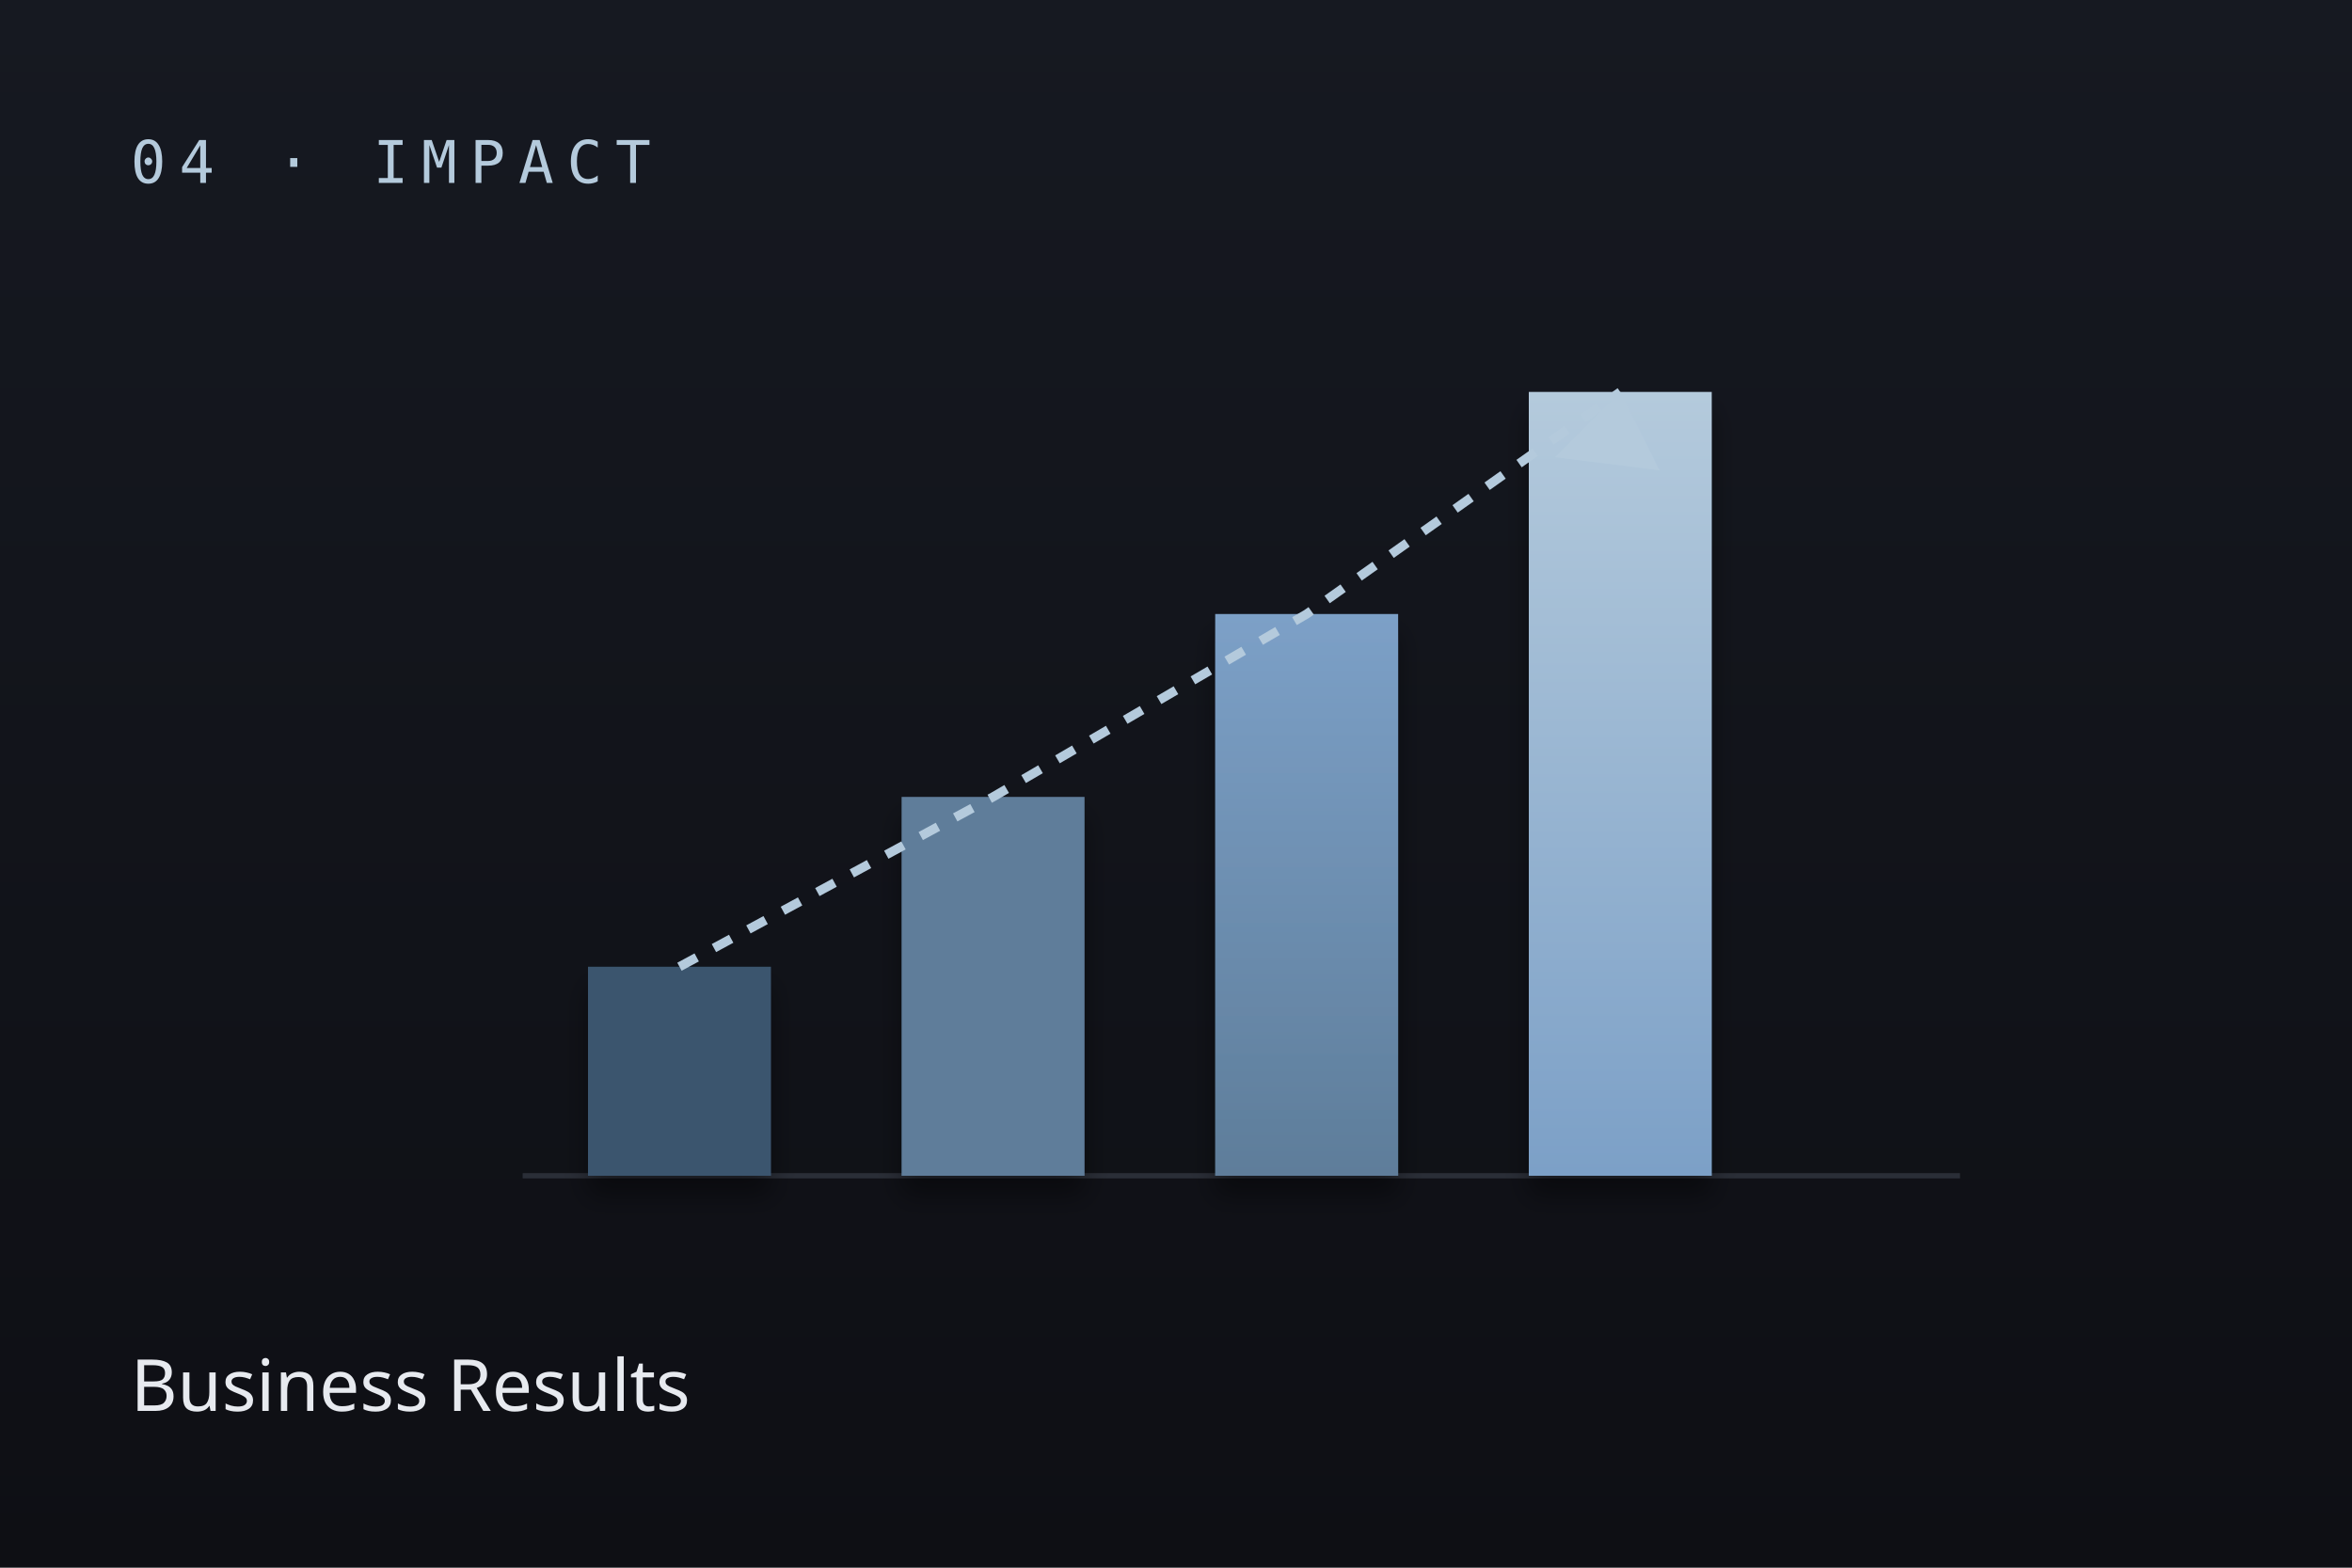
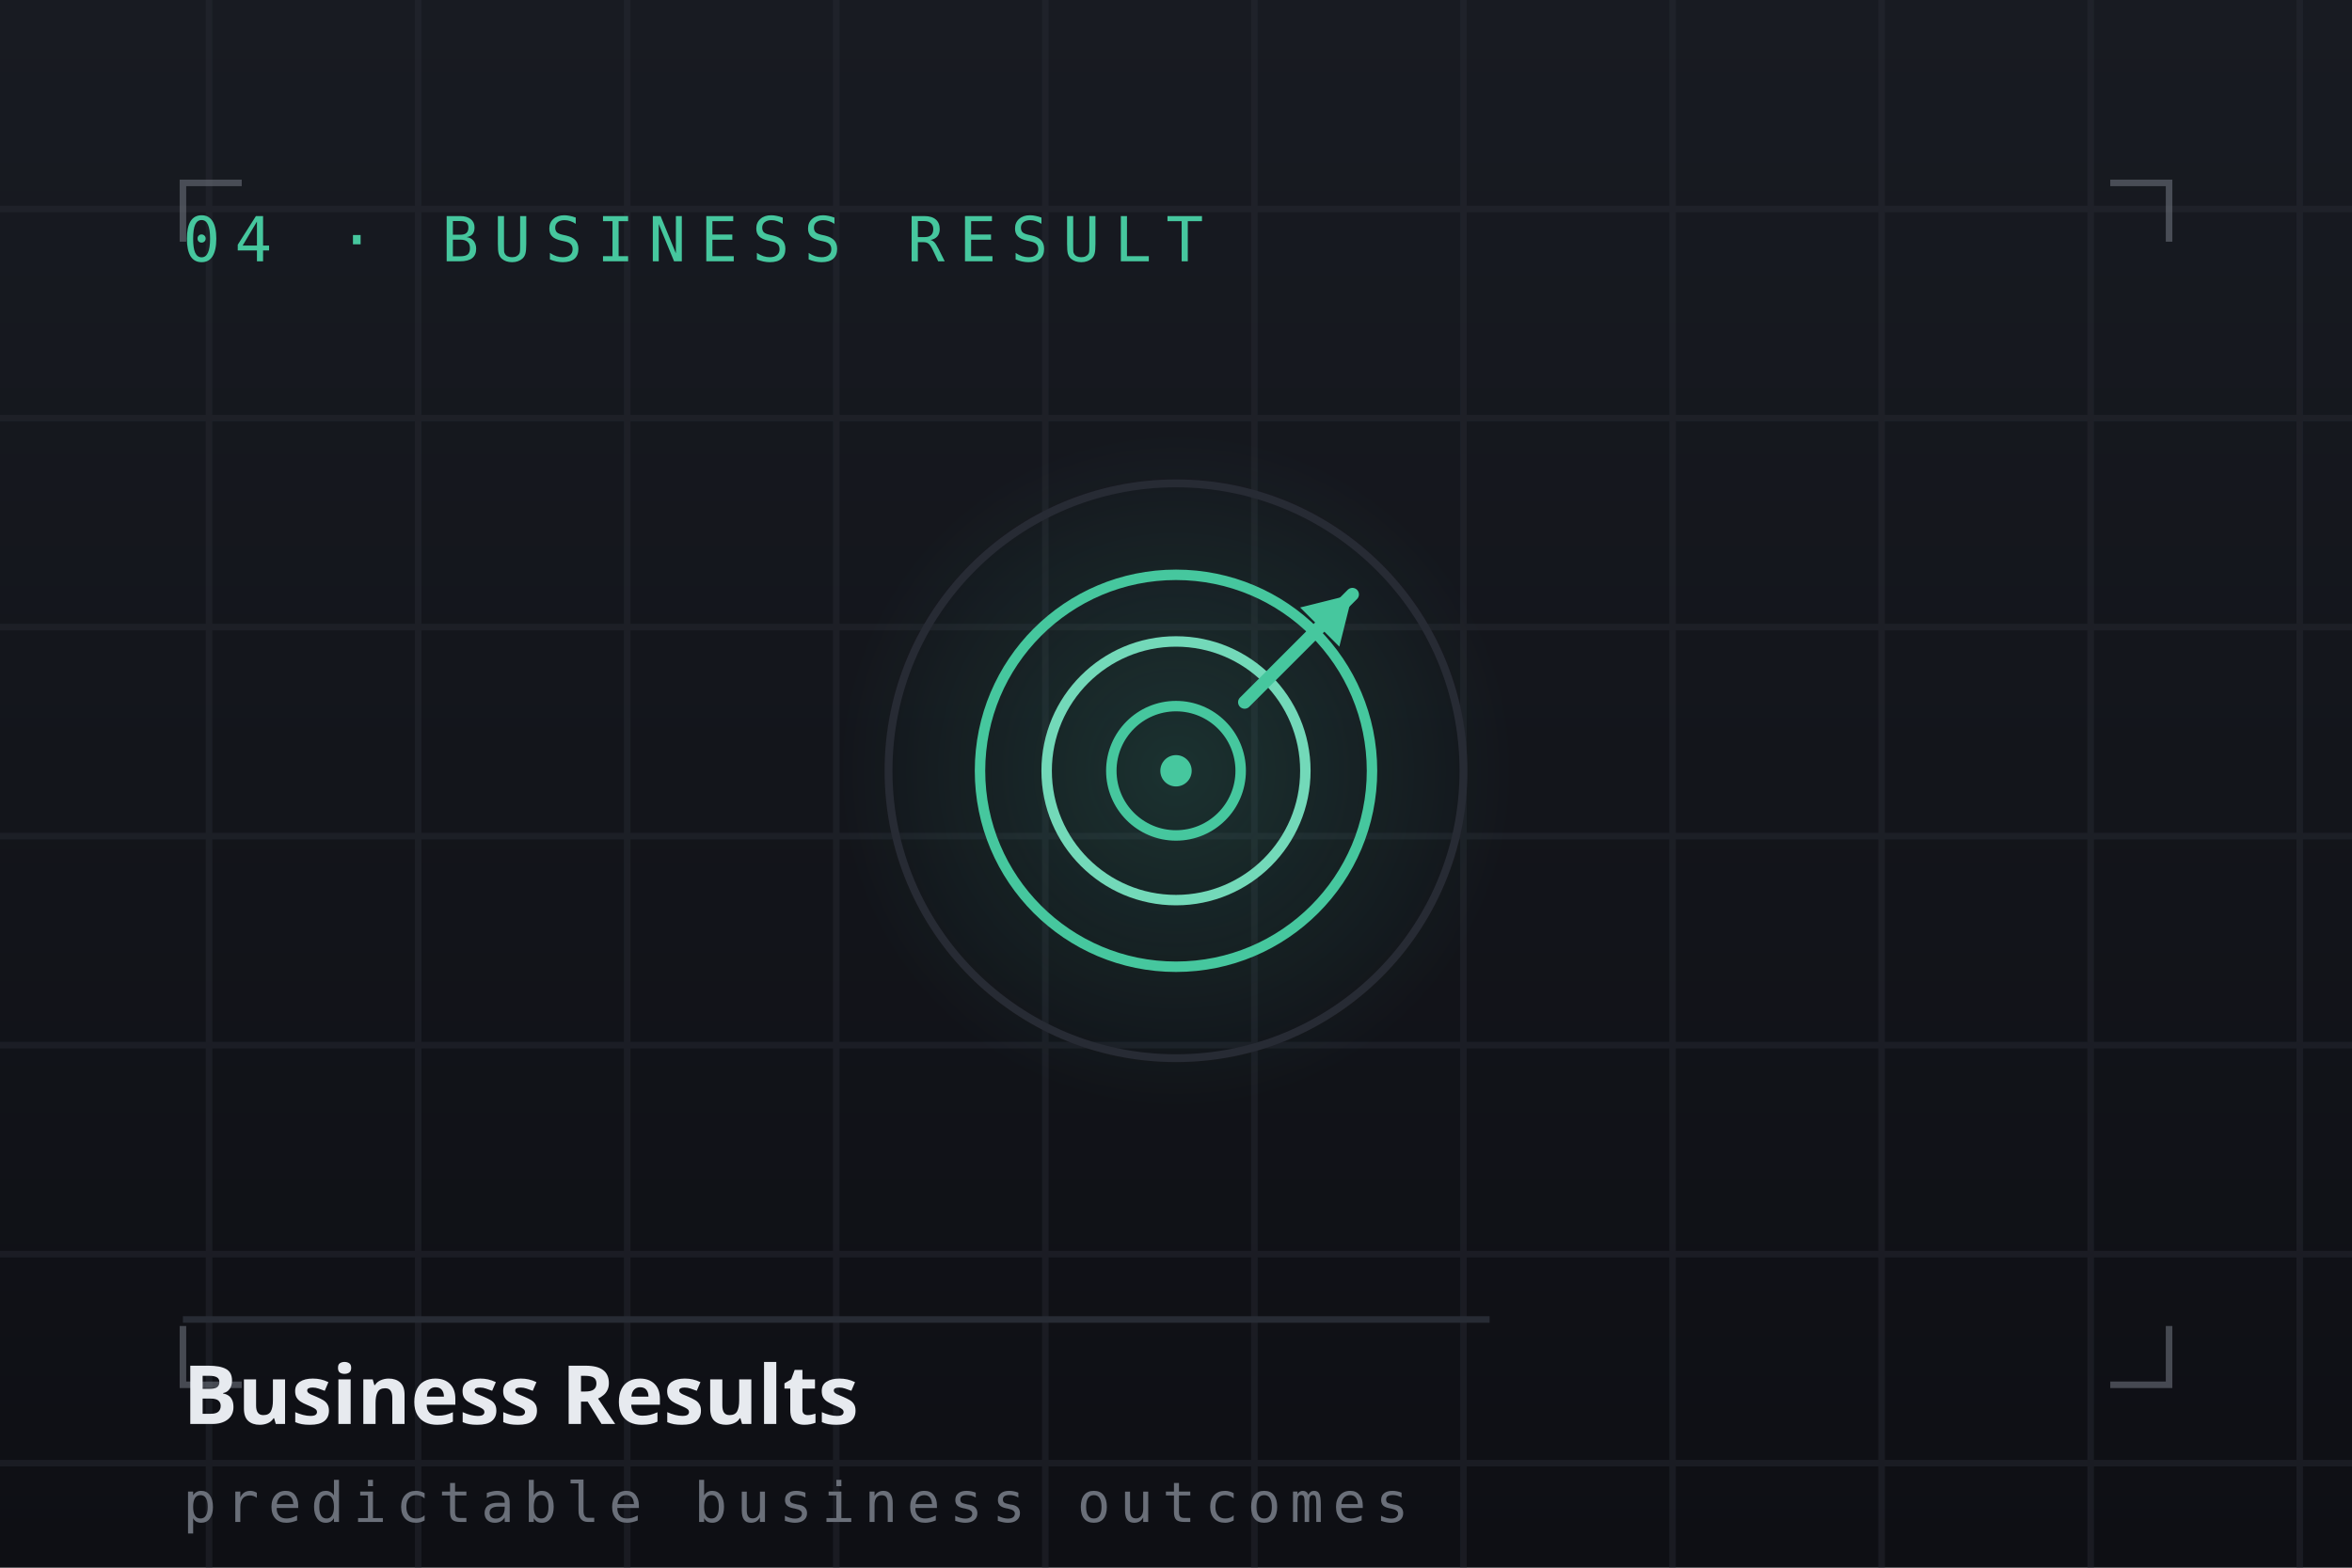
- <svg xmlns="http://www.w3.org/2000/svg" viewBox="0 0 360 240" font-family="Manrope,sans-serif">
+ <svg xmlns="http://www.w3.org/2000/svg" viewBox="0 0 360 240" font-family="'Manrope','Segoe UI',system-ui,sans-serif">
  <defs>
-     <linearGradient id="bg" x1="0%" y1="0%" x2="0%" y2="100%">
-       <stop offset="0%" stop-color="#161921" />
-       <stop offset="100%" stop-color="#0E0F14" />
+     <linearGradient id="pg" x1="0" y1="0" x2="0" y2="1">
+       <stop offset="0" stop-color="#181B22" />
+       <stop offset="1" stop-color="#0E0F14" />
    </linearGradient>
-     <linearGradient id="bgDark" x1="0%" y1="0%" x2="0%" y2="100%">
-       <stop offset="0%" stop-color="#0a0b0f" />
-       <stop offset="100%" stop-color="#0E0F14" />
+     <linearGradient id="acc" x1="0" y1="0" x2="1" y2="1">
+       <stop offset="0" stop-color="#73D9B9" />
+       <stop offset="1" stop-color="#46C79E" />
    </linearGradient>
-     <linearGradient id="node" x1="0%" y1="0%" x2="100%" y2="100%">
-       <stop offset="0%" stop-color="#B4CADC" />
-       <stop offset="100%" stop-color="#7CA0C7" />
-     </linearGradient>
-     <linearGradient id="nodeDark" x1="0%" y1="0%" x2="100%" y2="100%">
-       <stop offset="0%" stop-color="#7CA0C7" />
-       <stop offset="100%" stop-color="#3a546e" />
-     </linearGradient>
-     <linearGradient id="accentGrad" x1="0%" y1="0%" x2="100%" y2="0%">
-       <stop offset="0%" stop-color="#7CA0C7" />
-       <stop offset="100%" stop-color="#B4CADC" />
-     </linearGradient>
-     <linearGradient id="step1" x1="0%" y1="0%" x2="0%" y2="100%">
-       <stop offset="0%" stop-color="#1c2029" />
-       <stop offset="100%" stop-color="#171a22" />
-     </linearGradient>
-     <linearGradient id="step2" x1="0%" y1="0%" x2="0%" y2="100%">
-       <stop offset="0%" stop-color="#222632" />
-       <stop offset="100%" stop-color="#1c2029" />
-     </linearGradient>
-     <linearGradient id="step3" x1="0%" y1="0%" x2="0%" y2="100%">
-       <stop offset="0%" stop-color="#B4CADC" />
-       <stop offset="100%" stop-color="#7CA0C7" />
-     </linearGradient>
-     <radialGradient id="centerGlow" cx="50%" cy="50%" r="50%">
-       <stop offset="0%" stop-color="#7CA0C7" stop-opacity="0.4" />
-       <stop offset="100%" stop-color="#7CA0C7" stop-opacity="0" />
+     <radialGradient id="halo" cx="0.5" cy="0.5" r="0.5">
+       <stop offset="0" stop-color="#46C79E" stop-opacity="0.16" />
+       <stop offset="1" stop-color="#46C79E" stop-opacity="0" />
    </radialGradient>
-     <radialGradient id="softGlow" cx="50%" cy="50%" r="50%">
-       <stop offset="0%" stop-color="#B4CADC" stop-opacity="0.35" />
-       <stop offset="100%" stop-color="#B4CADC" stop-opacity="0" />
-     </radialGradient>
-     <filter id="dropShadow" x="-50%" y="-50%" width="200%" height="200%">
-       <feGaussianBlur in="SourceAlpha" stdDeviation="4" />
-       <feOffset dx="0" dy="6" />
+     <filter id="sh" x="-30%" y="-30%" width="160%" height="160%">
+       <feGaussianBlur in="SourceAlpha" stdDeviation="5" />
+       <feOffset dy="7" />
      <feComponentTransfer>
-         <feFuncA type="linear" slope="0.5" />
+         <feFuncA type="linear" slope="0.10" />
      </feComponentTransfer>
      <feMerge>
        <feMergeNode />
        <feMergeNode in="SourceGraphic" />
      </feMerge>
    </filter>
-     <filter id="softShadow" x="-50%" y="-50%" width="200%" height="200%">
-       <feGaussianBlur in="SourceAlpha" stdDeviation="2" />
-       <feOffset dx="0" dy="3" />
-       <feComponentTransfer>
-         <feFuncA type="linear" slope="0.4" />
-       </feComponentTransfer>
-       <feMerge>
-         <feMergeNode />
-         <feMergeNode in="SourceGraphic" />
-       </feMerge>
-     </filter>
-     <filter id="glow" x="-100%" y="-100%" width="300%" height="300%">
-       <feGaussianBlur stdDeviation="3" />
-       <feMerge>
-         <feMergeNode />
-         <feMergeNode in="SourceGraphic" />
-       </feMerge>
-     </filter>
-     <pattern id="dotgrid" x="0" y="0" width="20" height="20" patternUnits="userSpaceOnUse">
-       <circle cx="2" cy="2" r="0.8" fill="#E7EAEF" opacity="0.06" />
-     </pattern>
  </defs>
-   <linearGradient id="barG" x1="0%" y1="100%" x2="0%" y2="0%">
-     <stop offset="0%" stop-color="#5E7D9A" />
-     <stop offset="100%" stop-color="#7CA0C7" />
-   </linearGradient>
-   <linearGradient id="barTop" x1="0%" y1="100%" x2="0%" y2="0%">
-     <stop offset="0%" stop-color="#7CA0C7" />
-     <stop offset="100%" stop-color="#B4CADC" />
-   </linearGradient>
-   <rect width="360" height="240" fill="url(#bg)" />
-   <text x="20" y="28" font-size="9" letter-spacing="2" fill="#B4CADC" font-family="JetBrains Mono,monospace">04 · IMPACT</text>
-   <g transform="translate(80,180)">
-     <line x1="0" y1="0" x2="220" y2="0" stroke="#2A2E37" stroke-width="0.8" />
-     <g filter="url(#softShadow)">
-       <rect x="10" y="-32" width="28" height="32" fill="#3a546e" />
-       <rect x="58" y="-58" width="28" height="58" fill="#5E7D9A" />
-       <rect x="106" y="-86" width="28" height="86" fill="url(#barG)" />
-       <rect x="154" y="-120" width="28" height="120" fill="url(#barTop)" />
-     </g>
-     <polyline points="24,-32 72,-58 120,-86 168,-120" fill="none" stroke="#B4CADC" stroke-width="1.4" stroke-dasharray="3 3" />
-     <polygon points="168,-120 158,-110 174,-108" fill="#B4CADC" />
+   <rect width="360" height="240" fill="url(#pg)" />
+   <g stroke="#272B34" stroke-width="1" opacity="0.45">
+     <line x1="32" y1="0" x2="32" y2="240" />
+     <line x1="64" y1="0" x2="64" y2="240" />
+     <line x1="96" y1="0" x2="96" y2="240" />
+     <line x1="128" y1="0" x2="128" y2="240" />
+     <line x1="160" y1="0" x2="160" y2="240" />
+     <line x1="192" y1="0" x2="192" y2="240" />
+     <line x1="224" y1="0" x2="224" y2="240" />
+     <line x1="256" y1="0" x2="256" y2="240" />
+     <line x1="288" y1="0" x2="288" y2="240" />
+     <line x1="320" y1="0" x2="320" y2="240" />
+     <line x1="352" y1="0" x2="352" y2="240" />
+     <line x1="0" y1="32" x2="360" y2="32" />
+     <line x1="0" y1="64" x2="360" y2="64" />
+     <line x1="0" y1="96" x2="360" y2="96" />
+     <line x1="0" y1="128" x2="360" y2="128" />
+     <line x1="0" y1="160" x2="360" y2="160" />
+     <line x1="0" y1="192" x2="360" y2="192" />
+     <line x1="0" y1="224" x2="360" y2="224" />
  </g>
-   <text x="20" y="216" font-size="11" font-weight="500" fill="#E7EAEF">Business Results</text>
+   <g stroke="#6A6F79" stroke-width="1" opacity="0.6" fill="none">
+     <path d="M28 37 V28 H37" />
+     <path d="M323 28 H332 V37" />
+     <path d="M28 203 V212 H37" />
+     <path d="M332 203 V212 H323" />
+   </g>
+   <text x="28" y="40" font-family="'JetBrains Mono','SFMono-Regular',ui-monospace,monospace" font-size="9.5" letter-spacing="2.2" fill="#46C79E">04 · BUSINESS RESULT</text>
+   <circle cx="180" cy="118" r="52" fill="url(#halo)" />
+   <circle cx="180" cy="118" r="44" fill="none" stroke="#272B34" stroke-width="1.2" />
+   <circle cx="180" cy="118" r="30.0" fill="none" stroke="#46C79E" stroke-width="1.6" />
+   <circle cx="180" cy="118" r="19.8" fill="none" stroke="#73D9B9" stroke-width="1.6" />
+   <circle cx="180" cy="118" r="9.9" fill="none" stroke="#46C79E" stroke-width="1.6" />
+   <circle cx="180" cy="118" r="2.4" fill="#46C79E" />
+   <path d="M207.0 91.0 l-16.5 16.5" stroke="#46C79E" stroke-width="2" stroke-linecap="round" />
+   <path d="M207.0 91.0 l-2 8 l-6 -6 z" fill="#46C79E" />
+   <line x1="28" y1="202" x2="228" y2="202" stroke="#272B34" stroke-width="1" />
+   <text x="28" y="218" font-family="'Manrope','Segoe UI',system-ui,sans-serif" font-size="12.5" font-weight="600" fill="#E7EAEF">Business Results</text>
+   <text x="28" y="233" font-family="'JetBrains Mono','SFMono-Regular',ui-monospace,monospace" font-size="8.5" letter-spacing="1.4" fill="#6A6F79">predictable business outcomes</text>
</svg>
